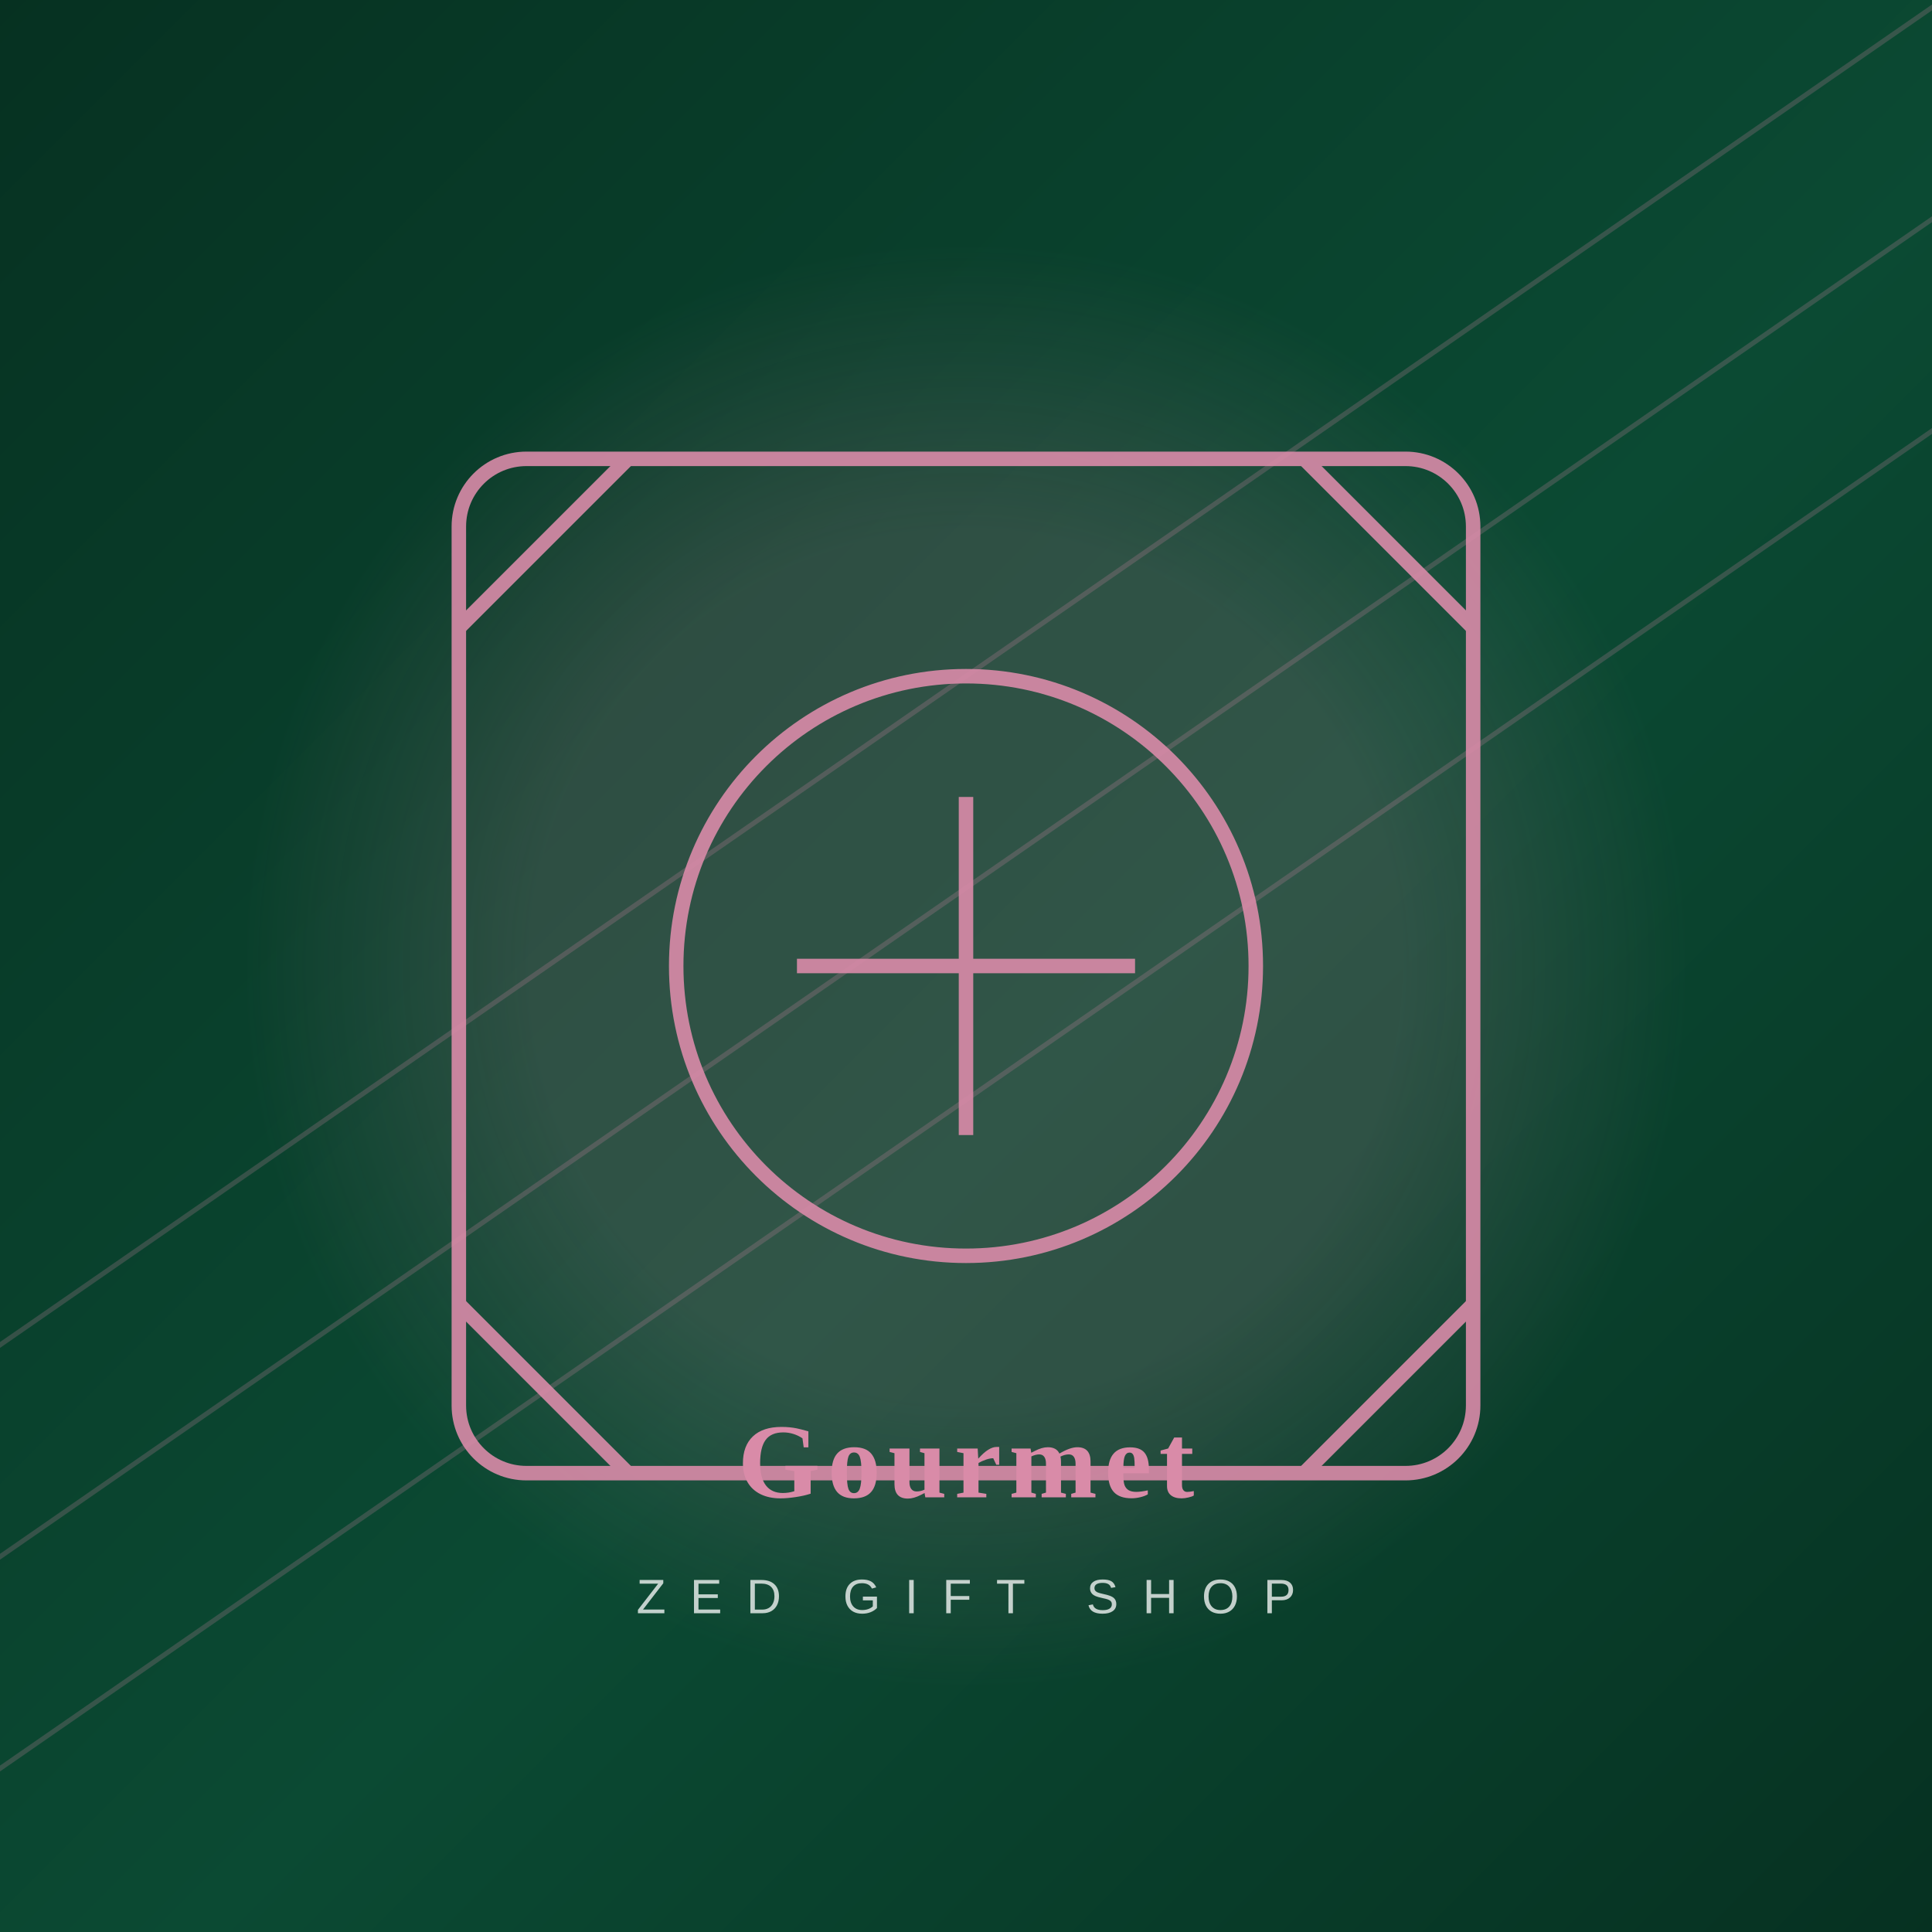
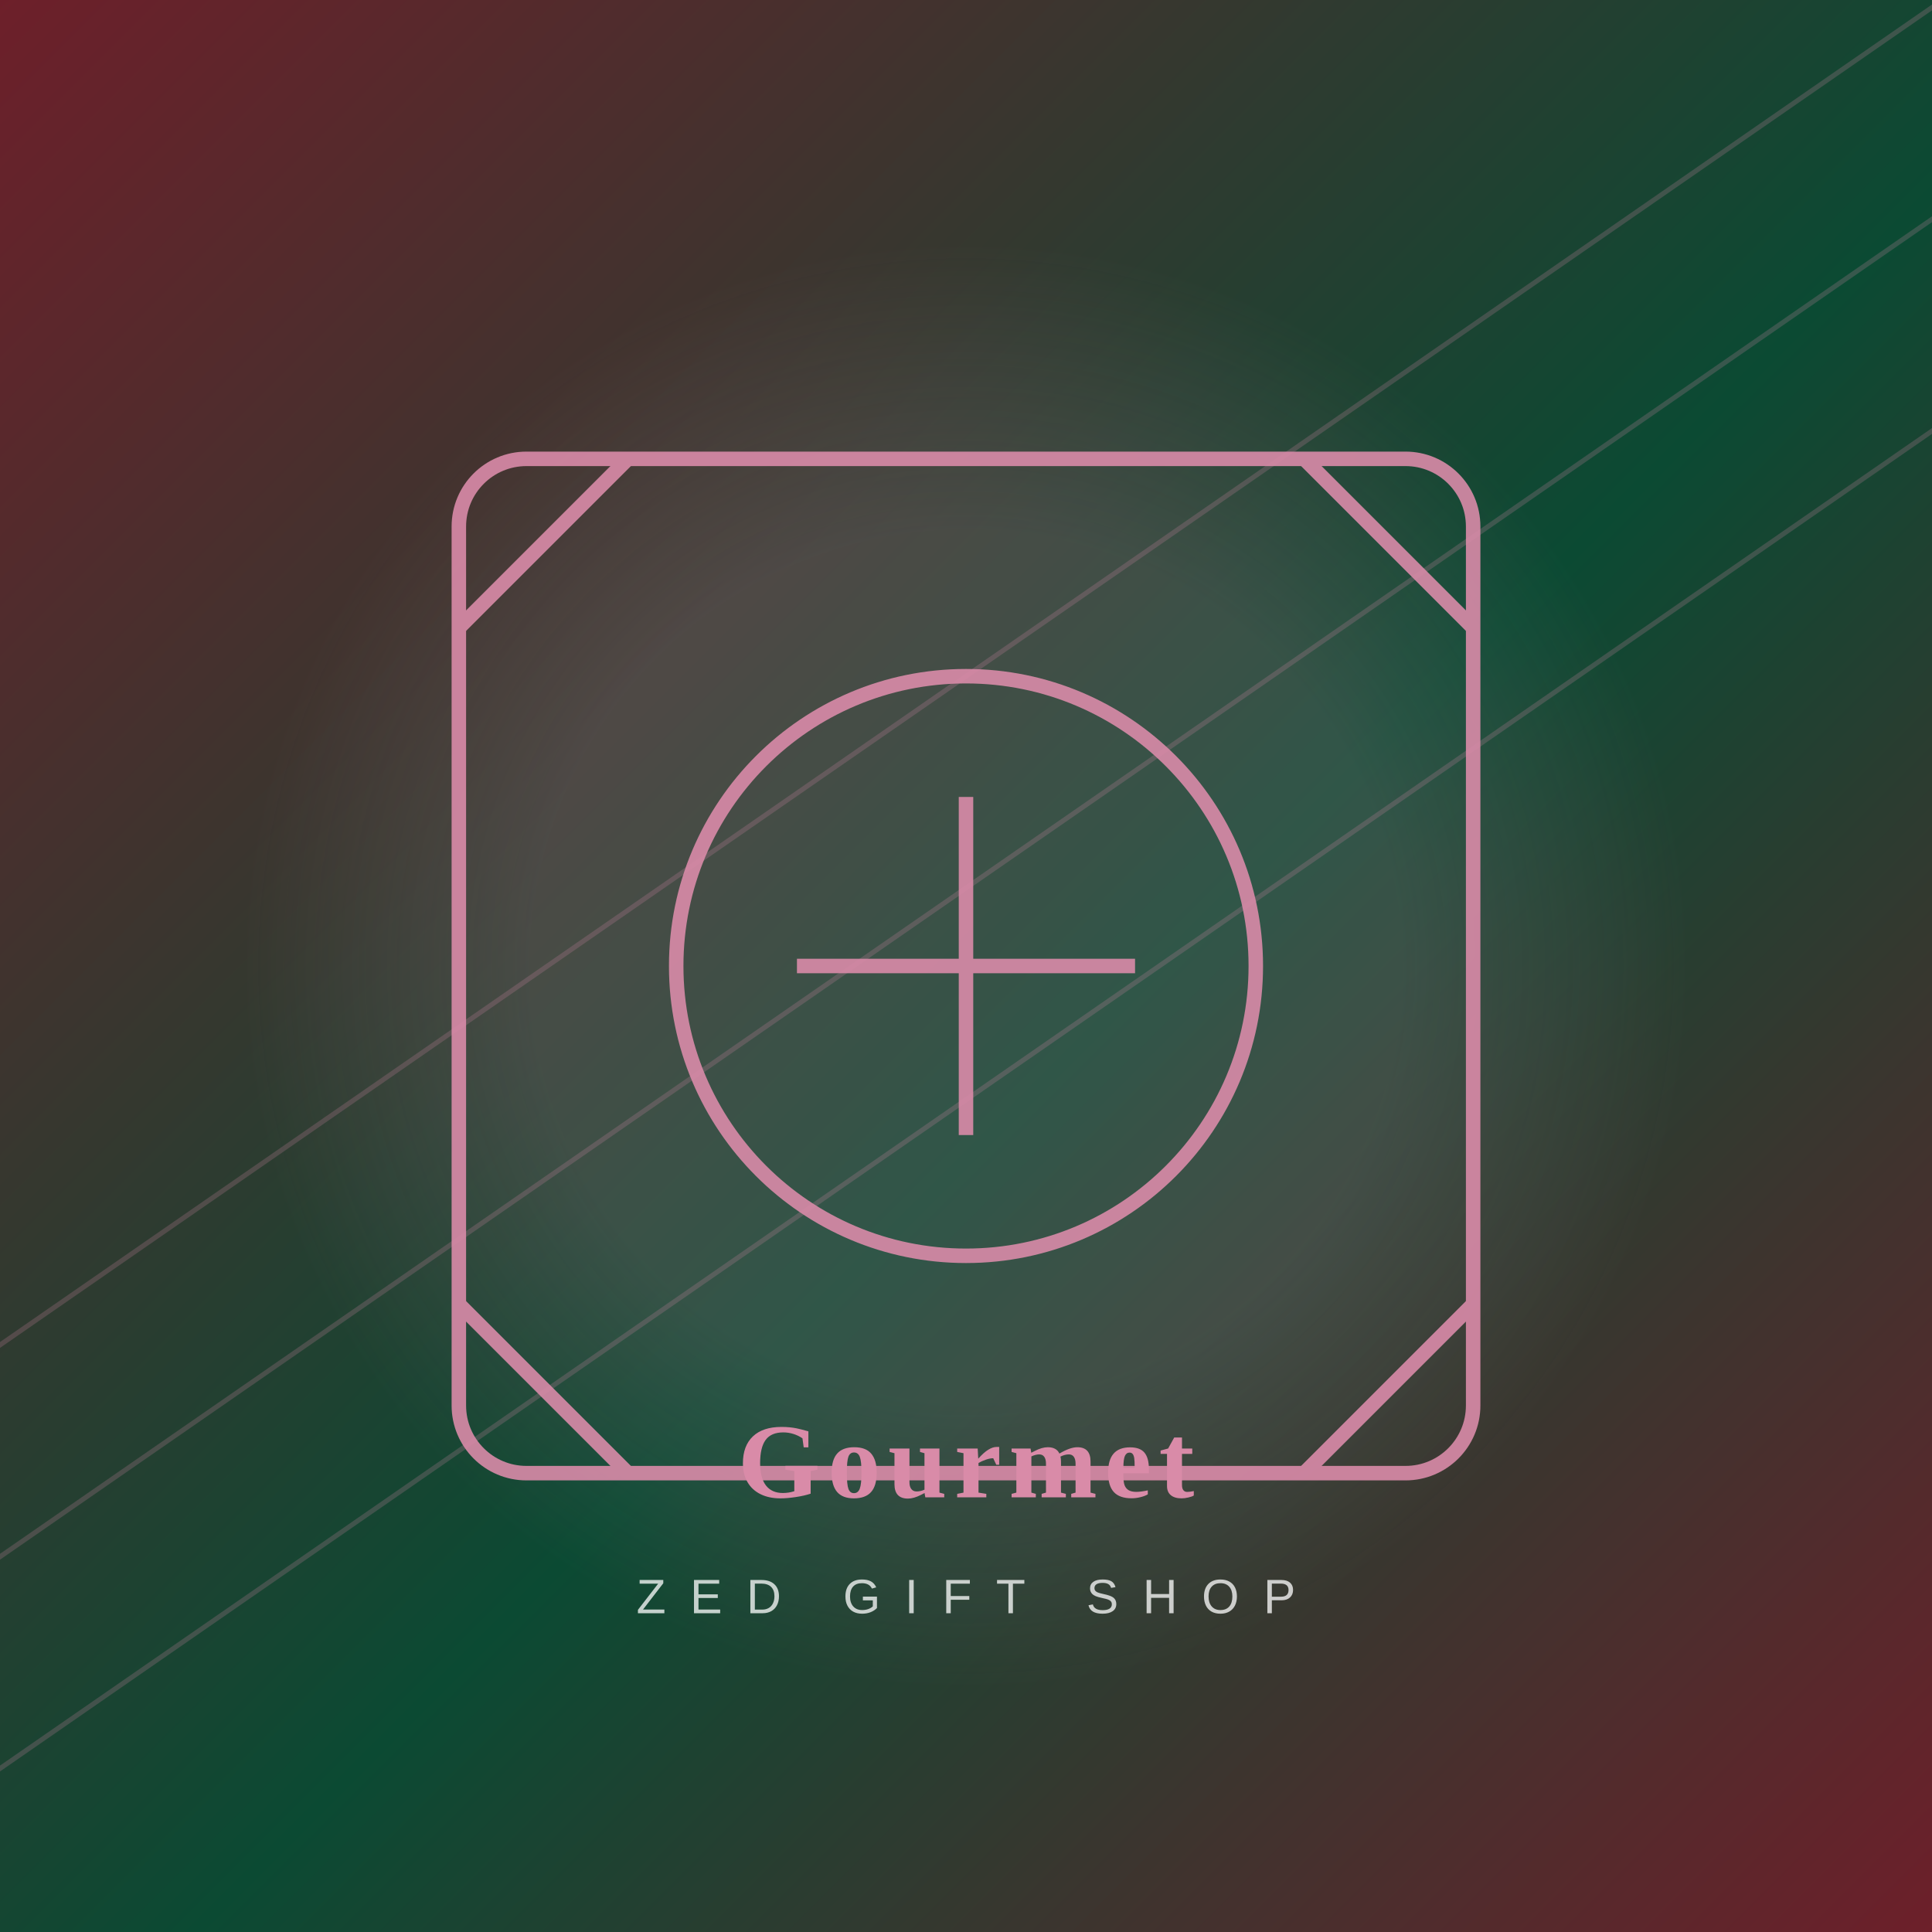
<svg xmlns="http://www.w3.org/2000/svg" width="800" height="800" viewBox="0 0 800 800">
  <defs>
    <linearGradient id="bg" x1="0" y1="0" x2="1" y2="1">
-       <stop offset="0" stop-color="#063121" />
+       <stop offset="0" stop-color="#6E1F2A" />
      <stop offset="0.55" stop-color="#0b4a33" />
-       <stop offset="1" stop-color="#063121" />
+       <stop offset="1" stop-color="#6E1F2A" />
    </linearGradient>
    <radialGradient id="glow" cx="0.5" cy="0.5" r="0.5">
      <stop offset="0.6" stop-color="#D98BA8" stop-opacity="0.18" />
      <stop offset="1" stop-color="#D98BA8" stop-opacity="0" />
    </radialGradient>
  </defs>
  <rect width="800" height="800" fill="url(#bg)" />
  <circle cx="400" cy="400" r="300" fill="url(#glow)" />
  <g stroke="#D98BA8" stroke-opacity="0.22" stroke-width="2">
    <path d="M-120 640 L920 -80" />
    <path d="M-80 700 L960 -20" />
    <path d="M-40 760 L1000 40" />
  </g>
  <g fill="none" stroke="#D98BA8" stroke-width="6" opacity="0.9">
    <rect x="190" y="190" width="420" height="420" rx="28" />
    <path d="M260 190 L190 260 M540 190 L610 260 M260 610 L190 540 M540 610 L610 540" />
    <circle cx="400" cy="400" r="120" />
    <path d="M400 330 L400 470 M330 400 L470 400" />
  </g>
  <text x="400" y="620" text-anchor="middle" font-family="Georgia, 'Times New Roman', serif" font-size="44" font-weight="bold" letter-spacing="3" fill="#D98BA8">Gourmet</text>
  <text x="400" y="668" text-anchor="middle" font-family="Arial, sans-serif" font-size="20" letter-spacing="10" fill="#ffffff" fill-opacity="0.75">ZED GIFT SHOP</text>
</svg>
